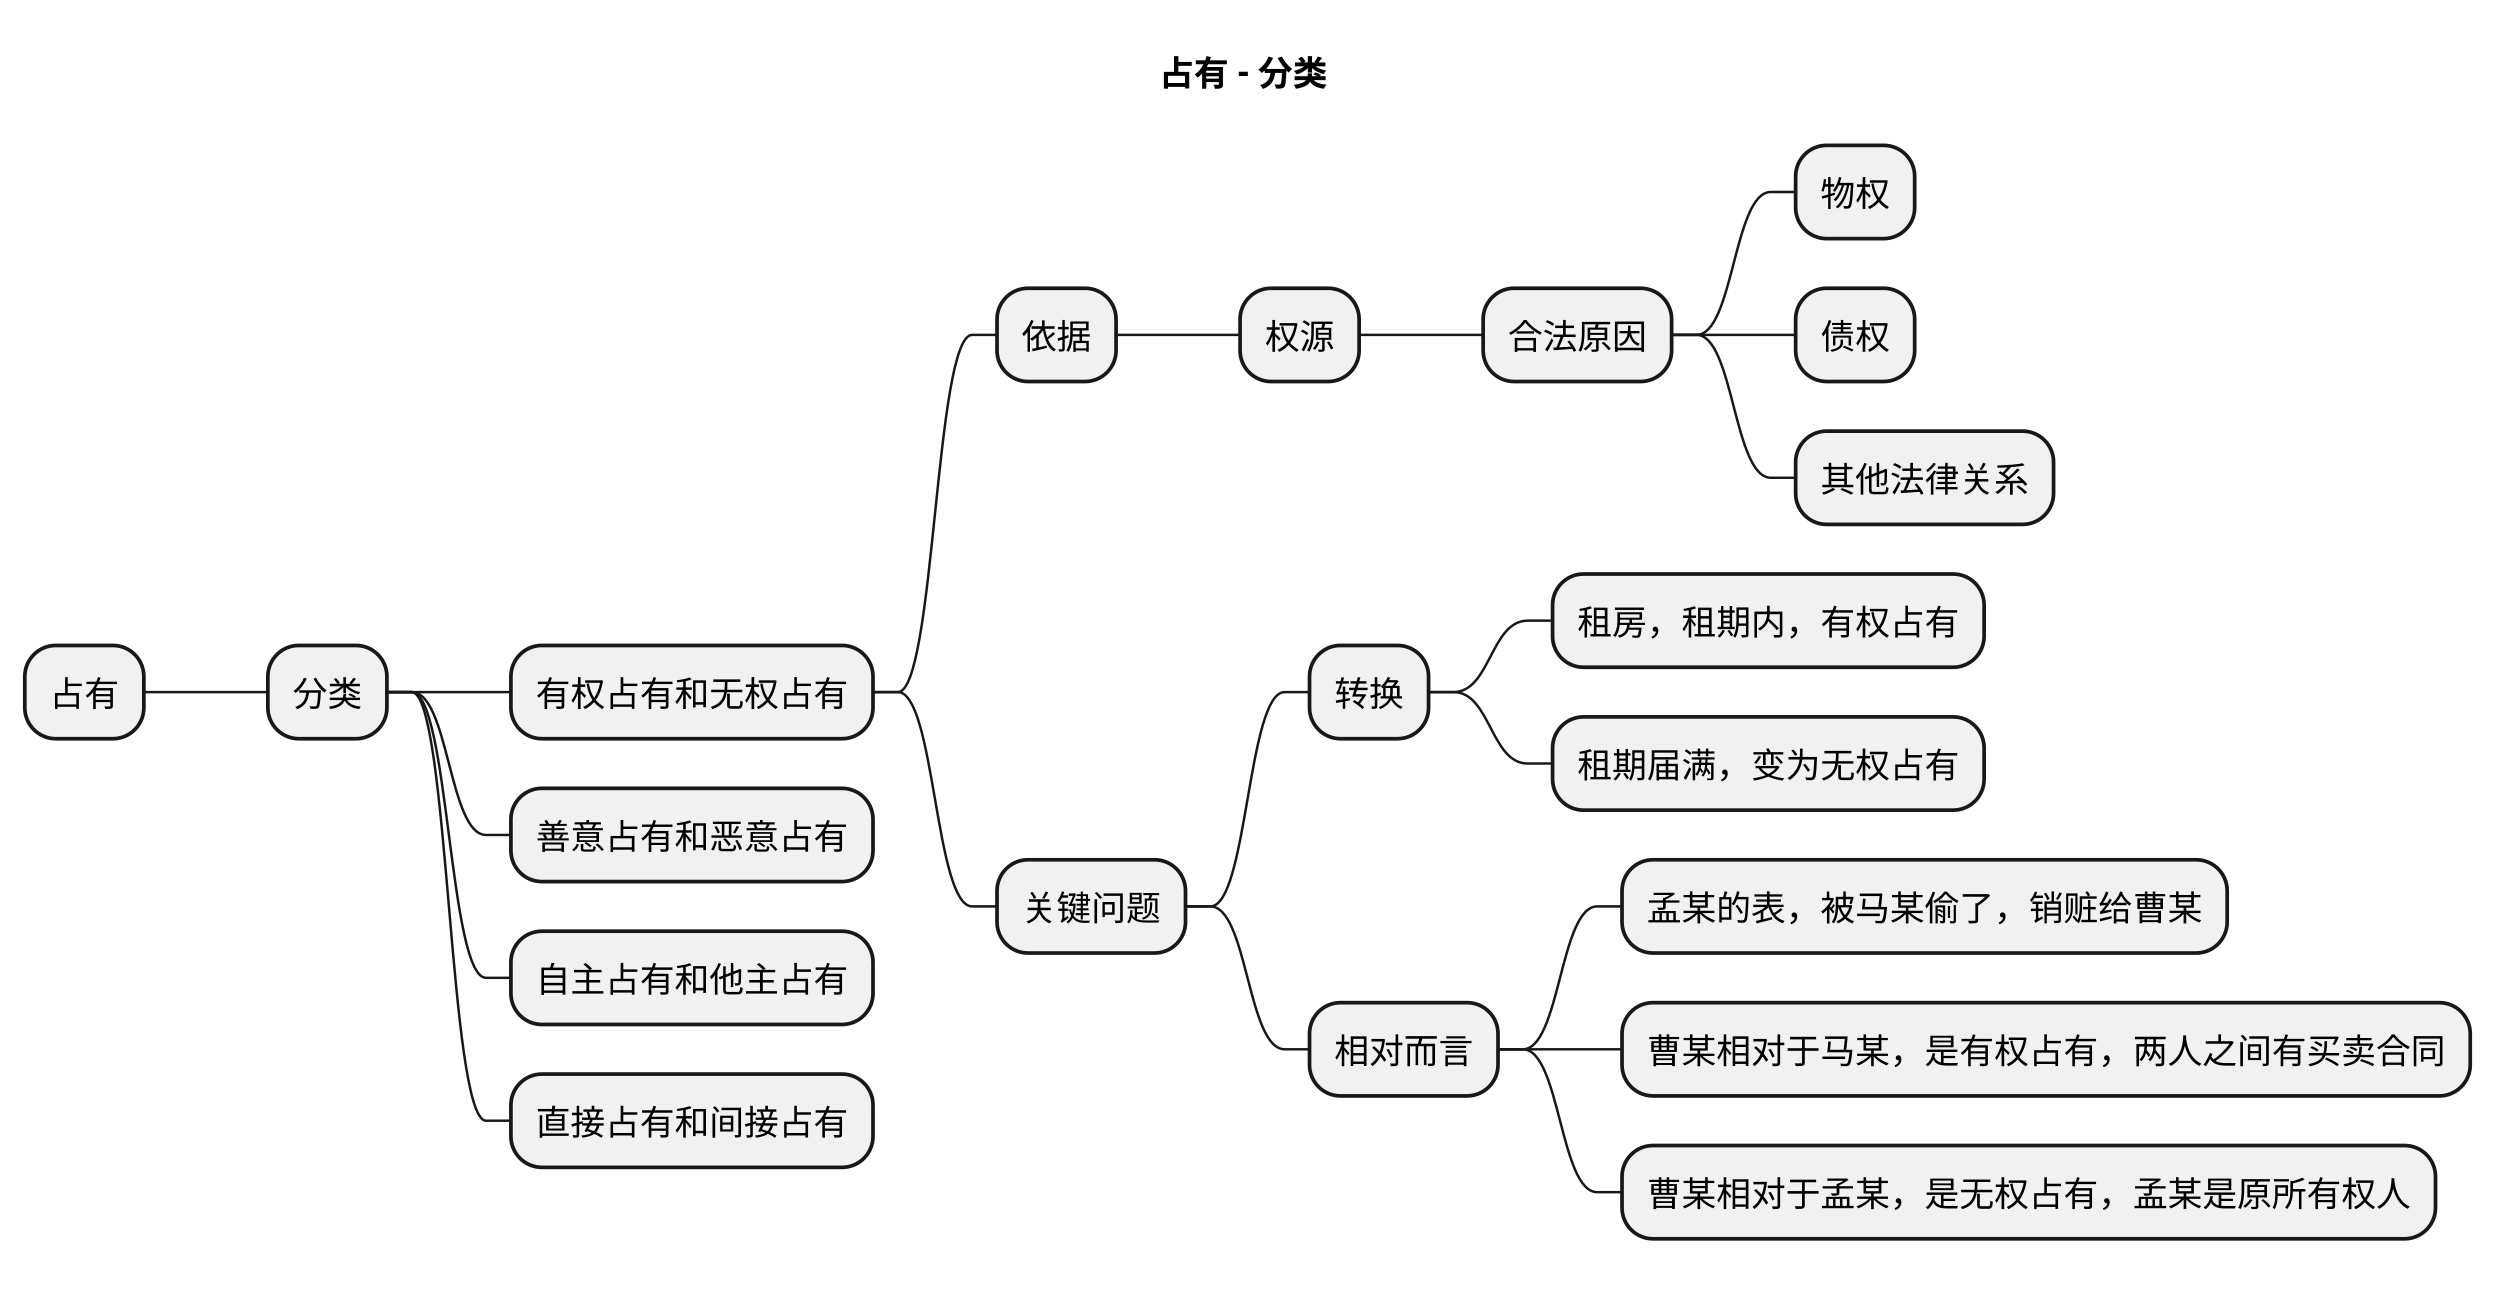
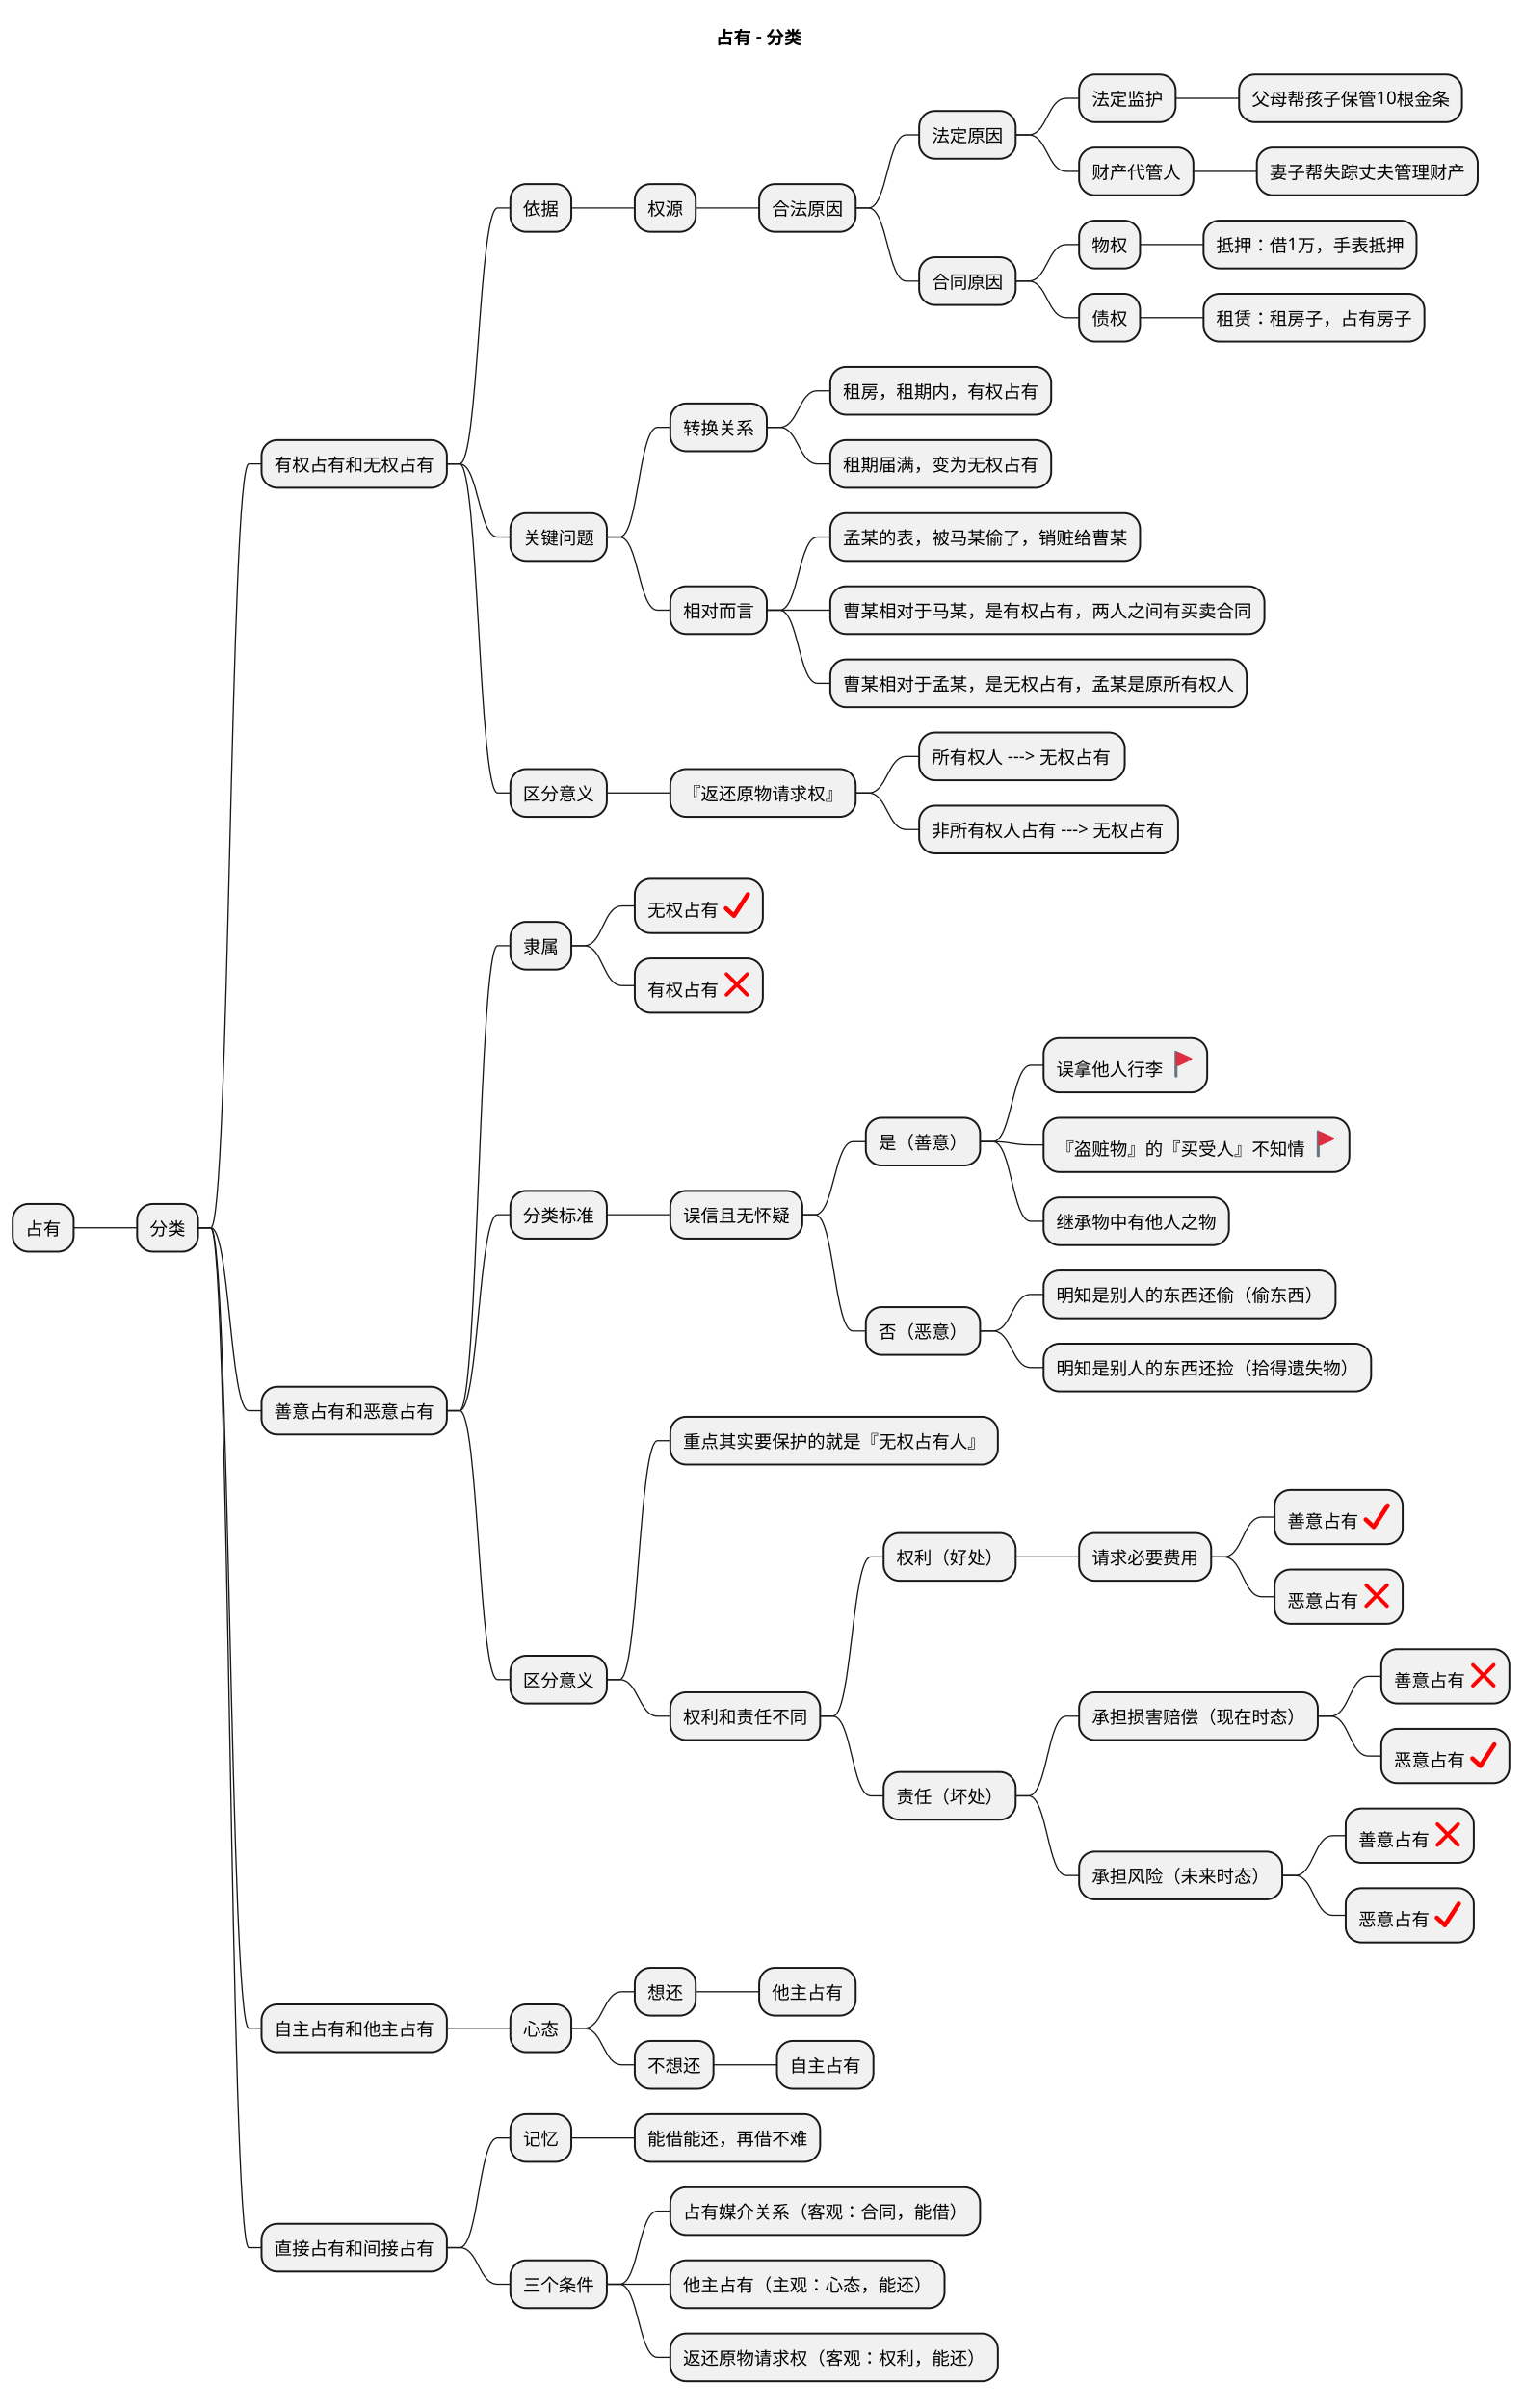
- <svg xmlns="http://www.w3.org/2000/svg" contentStyleType="text/css" height="521px" preserveAspectRatio="none" style="width:1008px;height:521px;background:#FFFFFF;" version="1.1" viewBox="0 0 1008 521" width="1008px" zoomAndPan="magnify">
+ <svg xmlns="http://www.w3.org/2000/svg" contentStyleType="text/css" height="1897px" preserveAspectRatio="none" style="width:1200px;height:1897px;background:#FFFFFF;" version="1.1" viewBox="0 0 1200 1897" width="1200px" zoomAndPan="magnify">
  <defs />
  <g>
-     <text fill="#000000" font-family="sans-serif" font-size="14" font-weight="bold" lengthAdjust="spacing" textLength="70.191" x="467.404" y="34.533">占有 - 分类</text>
-     <rect fill="#F1F1F1" height="37.609" rx="12.5" ry="12.5" style="stroke:#181818;stroke-width:1.5;" width="48" x="10" y="260.242" />
-     <text fill="#000000" font-family="sans-serif" font-size="14" lengthAdjust="spacing" textLength="28" x="20" y="284.775">占有</text>
-     <rect fill="#F1F1F1" height="37.609" rx="12.5" ry="12.5" style="stroke:#181818;stroke-width:1.5;" width="48" x="108" y="260.242" />
-     <text fill="#000000" font-family="sans-serif" font-size="14" lengthAdjust="spacing" textLength="28" x="118" y="284.775">分类</text>
-     <rect fill="#F1F1F1" height="37.609" rx="12.5" ry="12.5" style="stroke:#181818;stroke-width:1.5;" width="146" x="206" y="260.242" />
-     <text fill="#000000" font-family="sans-serif" font-size="14" lengthAdjust="spacing" textLength="126" x="216" y="284.775">有权占有和无权占有</text>
-     <rect fill="#F1F1F1" height="37.609" rx="12.5" ry="12.5" style="stroke:#181818;stroke-width:1.5;" width="48" x="402" y="116.219" />
-     <text fill="#000000" font-family="sans-serif" font-size="14" lengthAdjust="spacing" textLength="28" x="412" y="140.752">依据</text>
-     <rect fill="#F1F1F1" height="37.609" rx="12.5" ry="12.5" style="stroke:#181818;stroke-width:1.5;" width="48" x="500" y="116.219" />
-     <text fill="#000000" font-family="sans-serif" font-size="14" lengthAdjust="spacing" textLength="28" x="510" y="140.752">权源</text>
-     <rect fill="#F1F1F1" height="37.609" rx="12.5" ry="12.5" style="stroke:#181818;stroke-width:1.5;" width="76" x="598" y="116.219" />
-     <text fill="#000000" font-family="sans-serif" font-size="14" lengthAdjust="spacing" textLength="56" x="608" y="140.752">合法原因</text>
-     <rect fill="#F1F1F1" height="37.609" rx="12.5" ry="12.5" style="stroke:#181818;stroke-width:1.5;" width="48" x="724" y="58.609" />
-     <text fill="#000000" font-family="sans-serif" font-size="14" lengthAdjust="spacing" textLength="28" x="734" y="83.143">物权</text>
-     <path d="M674,135.023 L684,135.023 C699,135.023 699,77.414 714,77.414 L724,77.414 " fill="none" style="stroke:#181818;stroke-width:1;" />
-     <rect fill="#F1F1F1" height="37.609" rx="12.5" ry="12.5" style="stroke:#181818;stroke-width:1.5;" width="48" x="724" y="116.219" />
-     <text fill="#000000" font-family="sans-serif" font-size="14" lengthAdjust="spacing" textLength="28" x="734" y="140.752">债权</text>
-     <path d="M674,135.023 L684,135.023 C699,135.023 699,135.023 714,135.023 L724,135.023 " fill="none" style="stroke:#181818;stroke-width:1;" />
-     <rect fill="#F1F1F1" height="37.609" rx="12.5" ry="12.5" style="stroke:#181818;stroke-width:1.5;" width="104" x="724" y="173.828" />
-     <text fill="#000000" font-family="sans-serif" font-size="14" lengthAdjust="spacing" textLength="84" x="734" y="198.361">其他法律关系</text>
-     <path d="M674,135.023 L684,135.023 C699,135.023 699,192.633 714,192.633 L724,192.633 " fill="none" style="stroke:#181818;stroke-width:1;" />
-     <path d="M548,135.023 L558,135.023 C573,135.023 573,135.023 588,135.023 L598,135.023 " fill="none" style="stroke:#181818;stroke-width:1;" />
-     <path d="M450,135.023 L460,135.023 C475,135.023 475,135.023 490,135.023 L500,135.023 " fill="none" style="stroke:#181818;stroke-width:1;" />
-     <path d="M352,279.047 L362,279.047 C377,279.047 377,135.023 392,135.023 L402,135.023 " fill="none" style="stroke:#181818;stroke-width:1;" />
-     <rect fill="#F1F1F1" height="37.609" rx="12.5" ry="12.5" style="stroke:#181818;stroke-width:1.5;" width="76" x="402" y="346.656" />
-     <text fill="#000000" font-family="sans-serif" font-size="14" lengthAdjust="spacing" textLength="56" x="412" y="371.19">关键问题</text>
-     <rect fill="#F1F1F1" height="37.609" rx="12.5" ry="12.5" style="stroke:#181818;stroke-width:1.5;" width="48" x="528" y="260.242" />
-     <text fill="#000000" font-family="sans-serif" font-size="14" lengthAdjust="spacing" textLength="28" x="538" y="284.775">转换</text>
-     <rect fill="#F1F1F1" height="37.609" rx="12.5" ry="12.5" style="stroke:#181818;stroke-width:1.5;" width="174" x="626" y="231.438" />
-     <text fill="#000000" font-family="sans-serif" font-size="14" lengthAdjust="spacing" textLength="154" x="636" y="255.971">租房，租期内，有权占有</text>
-     <path d="M576,279.047 L586,279.047 C601,279.047 601,250.242 616,250.242 L626,250.242 " fill="none" style="stroke:#181818;stroke-width:1;" />
-     <rect fill="#F1F1F1" height="37.609" rx="12.5" ry="12.5" style="stroke:#181818;stroke-width:1.5;" width="174" x="626" y="289.047" />
-     <text fill="#000000" font-family="sans-serif" font-size="14" lengthAdjust="spacing" textLength="154" x="636" y="313.58">租期届满，变为无权占有</text>
-     <path d="M576,279.047 L586,279.047 C601,279.047 601,307.852 616,307.852 L626,307.852 " fill="none" style="stroke:#181818;stroke-width:1;" />
-     <path d="M478,365.461 L488,365.461 C503,365.461 503,279.047 518,279.047 L528,279.047 " fill="none" style="stroke:#181818;stroke-width:1;" />
-     <rect fill="#F1F1F1" height="37.609" rx="12.5" ry="12.5" style="stroke:#181818;stroke-width:1.5;" width="76" x="528" y="404.266" />
-     <text fill="#000000" font-family="sans-serif" font-size="14" lengthAdjust="spacing" textLength="56" x="538" y="428.799">相对而言</text>
-     <rect fill="#F1F1F1" height="37.609" rx="12.5" ry="12.5" style="stroke:#181818;stroke-width:1.5;" width="244" x="654" y="346.656" />
-     <text fill="#000000" font-family="sans-serif" font-size="14" lengthAdjust="spacing" textLength="224" x="664" y="371.19">孟某的表，被马某偷了，销赃给曹某</text>
-     <path d="M604,423.07 L614,423.07 C629,423.07 629,365.461 644,365.461 L654,365.461 " fill="none" style="stroke:#181818;stroke-width:1;" />
-     <rect fill="#F1F1F1" height="37.609" rx="12.5" ry="12.5" style="stroke:#181818;stroke-width:1.5;" width="342" x="654" y="404.266" />
-     <text fill="#000000" font-family="sans-serif" font-size="14" lengthAdjust="spacing" textLength="322" x="664" y="428.799">曹某相对于马某，是有权占有，两人之间有买卖合同</text>
-     <path d="M604,423.07 L614,423.07 C629,423.07 629,423.07 644,423.07 L654,423.07 " fill="none" style="stroke:#181818;stroke-width:1;" />
-     <rect fill="#F1F1F1" height="37.609" rx="12.5" ry="12.5" style="stroke:#181818;stroke-width:1.5;" width="328" x="654" y="461.875" />
-     <text fill="#000000" font-family="sans-serif" font-size="14" lengthAdjust="spacing" textLength="308" x="664" y="486.408">曹某相对于孟某，是无权占有，孟某是原所有权人</text>
-     <path d="M604,423.07 L614,423.07 C629,423.07 629,480.68 644,480.68 L654,480.68 " fill="none" style="stroke:#181818;stroke-width:1;" />
-     <path d="M478,365.461 L488,365.461 C503,365.461 503,423.07 518,423.07 L528,423.07 " fill="none" style="stroke:#181818;stroke-width:1;" />
-     <path d="M352,279.047 L362,279.047 C377,279.047 377,365.461 392,365.461 L402,365.461 " fill="none" style="stroke:#181818;stroke-width:1;" />
-     <path d="M156,279.047 L166,279.047 C181,279.047 181,279.047 196,279.047 L206,279.047 " fill="none" style="stroke:#181818;stroke-width:1;" />
-     <rect fill="#F1F1F1" height="37.609" rx="12.5" ry="12.5" style="stroke:#181818;stroke-width:1.5;" width="146" x="206" y="317.852" />
-     <text fill="#000000" font-family="sans-serif" font-size="14" lengthAdjust="spacing" textLength="126" x="216" y="342.385">善意占有和恶意占有</text>
-     <path d="M156,279.047 L166,279.047 C181,279.047 181,336.656 196,336.656 L206,336.656 " fill="none" style="stroke:#181818;stroke-width:1;" />
-     <rect fill="#F1F1F1" height="37.609" rx="12.5" ry="12.5" style="stroke:#181818;stroke-width:1.5;" width="146" x="206" y="375.461" />
-     <text fill="#000000" font-family="sans-serif" font-size="14" lengthAdjust="spacing" textLength="126" x="216" y="399.994">自主占有和他主占有</text>
-     <path d="M156,279.047 L166,279.047 C181,279.047 181,394.266 196,394.266 L206,394.266 " fill="none" style="stroke:#181818;stroke-width:1;" />
-     <rect fill="#F1F1F1" height="37.609" rx="12.5" ry="12.5" style="stroke:#181818;stroke-width:1.5;" width="146" x="206" y="433.07" />
-     <text fill="#000000" font-family="sans-serif" font-size="14" lengthAdjust="spacing" textLength="126" x="216" y="457.603">直接占有和间接占有</text>
-     <path d="M156,279.047 L166,279.047 C181,279.047 181,451.875 196,451.875 L206,451.875 " fill="none" style="stroke:#181818;stroke-width:1;" />
-     <path d="M58,279.047 L68,279.047 C83,279.047 83,279.047 98,279.047 L108,279.047 " fill="none" style="stroke:#181818;stroke-width:1;" />
+     <text fill="#000000" font-family="sans-serif" font-size="14" font-weight="bold" lengthAdjust="spacing" textLength="70.191" x="563.849" y="34.533">占有 - 分类</text>
+     <rect fill="#F1F1F1" height="37.609" rx="12.5" ry="12.5" style="stroke:#181818;stroke-width:1.5;" width="48" x="10" y="948.453" />
+     <text fill="#000000" font-family="sans-serif" font-size="14" lengthAdjust="spacing" textLength="28" x="20" y="972.986">占有</text>
+     <rect fill="#F1F1F1" height="37.609" rx="12.5" ry="12.5" style="stroke:#181818;stroke-width:1.5;" width="48" x="108" y="948.453" />
+     <text fill="#000000" font-family="sans-serif" font-size="14" lengthAdjust="spacing" textLength="28" x="118" y="972.986">分类</text>
+     <rect fill="#F1F1F1" height="37.609" rx="12.5" ry="12.5" style="stroke:#181818;stroke-width:1.5;" width="146" x="206" y="346.656" />
+     <text fill="#000000" font-family="sans-serif" font-size="14" lengthAdjust="spacing" textLength="126" x="216" y="371.19">有权占有和无权占有</text>
+     <rect fill="#F1F1F1" height="37.609" rx="12.5" ry="12.5" style="stroke:#181818;stroke-width:1.5;" width="48" x="402" y="145.023" />
+     <text fill="#000000" font-family="sans-serif" font-size="14" lengthAdjust="spacing" textLength="28" x="412" y="169.557">依据</text>
+     <rect fill="#F1F1F1" height="37.609" rx="12.5" ry="12.5" style="stroke:#181818;stroke-width:1.5;" width="48" x="500" y="145.023" />
+     <text fill="#000000" font-family="sans-serif" font-size="14" lengthAdjust="spacing" textLength="28" x="510" y="169.557">权源</text>
+     <rect fill="#F1F1F1" height="37.609" rx="12.5" ry="12.5" style="stroke:#181818;stroke-width:1.5;" width="76" x="598" y="145.023" />
+     <text fill="#000000" font-family="sans-serif" font-size="14" lengthAdjust="spacing" textLength="56" x="608" y="169.557">合法原因</text>
+     <rect fill="#F1F1F1" height="37.609" rx="12.5" ry="12.5" style="stroke:#181818;stroke-width:1.5;" width="76" x="724" y="87.414" />
+     <text fill="#000000" font-family="sans-serif" font-size="14" lengthAdjust="spacing" textLength="56" x="734" y="111.947">法定原因</text>
+     <rect fill="#F1F1F1" height="37.609" rx="12.5" ry="12.5" style="stroke:#181818;stroke-width:1.5;" width="76" x="850" y="58.609" />
+     <text fill="#000000" font-family="sans-serif" font-size="14" lengthAdjust="spacing" textLength="56" x="860" y="83.143">法定监护</text>
+     <rect fill="#F1F1F1" height="37.609" rx="12.5" ry="12.5" style="stroke:#181818;stroke-width:1.5;" width="175.572" x="976" y="58.609" />
+     <text fill="#000000" font-family="sans-serif" font-size="14" lengthAdjust="spacing" textLength="155.572" x="986" y="83.143">父母帮孩子保管10根金条</text>
+     <path d="M926,77.414 L936,77.414 C951,77.414 951,77.414 966,77.414 L976,77.414 " fill="none" style="stroke:#181818;stroke-width:1;" />
+     <path d="M800,106.219 L810,106.219 C825,106.219 825,77.414 840,77.414 L850,77.414 " fill="none" style="stroke:#181818;stroke-width:1;" />
+     <rect fill="#F1F1F1" height="37.609" rx="12.5" ry="12.5" style="stroke:#181818;stroke-width:1.5;" width="90" x="850" y="116.219" />
+     <text fill="#000000" font-family="sans-serif" font-size="14" lengthAdjust="spacing" textLength="70" x="860" y="140.752">财产代管人</text>
+     <rect fill="#F1F1F1" height="37.609" rx="12.5" ry="12.5" style="stroke:#181818;stroke-width:1.5;" width="174" x="990" y="116.219" />
+     <text fill="#000000" font-family="sans-serif" font-size="14" lengthAdjust="spacing" textLength="154" x="1000" y="140.752">妻子帮失踪丈夫管理财产</text>
+     <path d="M940,135.023 L950,135.023 C965,135.023 965,135.023 980,135.023 L990,135.023 " fill="none" style="stroke:#181818;stroke-width:1;" />
+     <path d="M800,106.219 L810,106.219 C825,106.219 825,135.023 840,135.023 L850,135.023 " fill="none" style="stroke:#181818;stroke-width:1;" />
+     <path d="M674,163.828 L684,163.828 C699,163.828 699,106.219 714,106.219 L724,106.219 " fill="none" style="stroke:#181818;stroke-width:1;" />
+     <rect fill="#F1F1F1" height="37.609" rx="12.5" ry="12.5" style="stroke:#181818;stroke-width:1.5;" width="76" x="724" y="202.633" />
+     <text fill="#000000" font-family="sans-serif" font-size="14" lengthAdjust="spacing" textLength="56" x="734" y="227.166">合同原因</text>
+     <rect fill="#F1F1F1" height="37.609" rx="12.5" ry="12.5" style="stroke:#181818;stroke-width:1.5;" width="48" x="850" y="173.828" />
+     <text fill="#000000" font-family="sans-serif" font-size="14" lengthAdjust="spacing" textLength="28" x="860" y="198.361">物权</text>
+     <rect fill="#F1F1F1" height="37.609" rx="12.5" ry="12.5" style="stroke:#181818;stroke-width:1.5;" width="167.786" x="948" y="173.828" />
+     <text fill="#000000" font-family="sans-serif" font-size="14" lengthAdjust="spacing" textLength="147.786" x="958" y="198.361">抵押：借1万，手表抵押</text>
+     <path d="M898,192.633 L908,192.633 C923,192.633 923,192.633 938,192.633 L948,192.633 " fill="none" style="stroke:#181818;stroke-width:1;" />
+     <path d="M800,221.438 L810,221.438 C825,221.438 825,192.633 840,192.633 L850,192.633 " fill="none" style="stroke:#181818;stroke-width:1;" />
+     <rect fill="#F1F1F1" height="37.609" rx="12.5" ry="12.5" style="stroke:#181818;stroke-width:1.5;" width="48" x="850" y="231.438" />
+     <text fill="#000000" font-family="sans-serif" font-size="14" lengthAdjust="spacing" textLength="28" x="860" y="255.971">债权</text>
+     <rect fill="#F1F1F1" height="37.609" rx="12.5" ry="12.5" style="stroke:#181818;stroke-width:1.5;" width="174" x="948" y="231.438" />
+     <text fill="#000000" font-family="sans-serif" font-size="14" lengthAdjust="spacing" textLength="154" x="958" y="255.971">租赁：租房子，占有房子</text>
+     <path d="M898,250.242 L908,250.242 C923,250.242 923,250.242 938,250.242 L948,250.242 " fill="none" style="stroke:#181818;stroke-width:1;" />
+     <path d="M800,221.438 L810,221.438 C825,221.438 825,250.242 840,250.242 L850,250.242 " fill="none" style="stroke:#181818;stroke-width:1;" />
+     <path d="M674,163.828 L684,163.828 C699,163.828 699,221.438 714,221.438 L724,221.438 " fill="none" style="stroke:#181818;stroke-width:1;" />
+     <path d="M548,163.828 L558,163.828 C573,163.828 573,163.828 588,163.828 L598,163.828 " fill="none" style="stroke:#181818;stroke-width:1;" />
+     <path d="M450,163.828 L460,163.828 C475,163.828 475,163.828 490,163.828 L500,163.828 " fill="none" style="stroke:#181818;stroke-width:1;" />
+     <path d="M352,365.461 L362,365.461 C377,365.461 377,163.828 392,163.828 L402,163.828 " fill="none" style="stroke:#181818;stroke-width:1;" />
+     <rect fill="#F1F1F1" height="37.609" rx="12.5" ry="12.5" style="stroke:#181818;stroke-width:1.5;" width="76" x="402" y="404.266" />
+     <text fill="#000000" font-family="sans-serif" font-size="14" lengthAdjust="spacing" textLength="56" x="412" y="428.799">关键问题</text>
+     <rect fill="#F1F1F1" height="37.609" rx="12.5" ry="12.5" style="stroke:#181818;stroke-width:1.5;" width="76" x="528" y="317.852" />
+     <text fill="#000000" font-family="sans-serif" font-size="14" lengthAdjust="spacing" textLength="56" x="538" y="342.385">转换关系</text>
+     <rect fill="#F1F1F1" height="37.609" rx="12.5" ry="12.5" style="stroke:#181818;stroke-width:1.5;" width="174" x="654" y="289.047" />
+     <text fill="#000000" font-family="sans-serif" font-size="14" lengthAdjust="spacing" textLength="154" x="664" y="313.58">租房，租期内，有权占有</text>
+     <path d="M604,336.656 L614,336.656 C629,336.656 629,307.852 644,307.852 L654,307.852 " fill="none" style="stroke:#181818;stroke-width:1;" />
+     <rect fill="#F1F1F1" height="37.609" rx="12.5" ry="12.5" style="stroke:#181818;stroke-width:1.5;" width="174" x="654" y="346.656" />
+     <text fill="#000000" font-family="sans-serif" font-size="14" lengthAdjust="spacing" textLength="154" x="664" y="371.19">租期届满，变为无权占有</text>
+     <path d="M604,336.656 L614,336.656 C629,336.656 629,365.461 644,365.461 L654,365.461 " fill="none" style="stroke:#181818;stroke-width:1;" />
+     <path d="M478,423.07 L488,423.07 C503,423.07 503,336.656 518,336.656 L528,336.656 " fill="none" style="stroke:#181818;stroke-width:1;" />
+     <rect fill="#F1F1F1" height="37.609" rx="12.5" ry="12.5" style="stroke:#181818;stroke-width:1.5;" width="76" x="528" y="461.875" />
+     <text fill="#000000" font-family="sans-serif" font-size="14" lengthAdjust="spacing" textLength="56" x="538" y="486.408">相对而言</text>
+     <rect fill="#F1F1F1" height="37.609" rx="12.5" ry="12.5" style="stroke:#181818;stroke-width:1.5;" width="244" x="654" y="404.266" />
+     <text fill="#000000" font-family="sans-serif" font-size="14" lengthAdjust="spacing" textLength="224" x="664" y="428.799">孟某的表，被马某偷了，销赃给曹某</text>
+     <path d="M604,480.68 L614,480.68 C629,480.68 629,423.07 644,423.07 L654,423.07 " fill="none" style="stroke:#181818;stroke-width:1;" />
+     <rect fill="#F1F1F1" height="37.609" rx="12.5" ry="12.5" style="stroke:#181818;stroke-width:1.5;" width="342" x="654" y="461.875" />
+     <text fill="#000000" font-family="sans-serif" font-size="14" lengthAdjust="spacing" textLength="322" x="664" y="486.408">曹某相对于马某，是有权占有，两人之间有买卖合同</text>
+     <path d="M604,480.68 L614,480.68 C629,480.68 629,480.68 644,480.68 L654,480.68 " fill="none" style="stroke:#181818;stroke-width:1;" />
+     <rect fill="#F1F1F1" height="37.609" rx="12.5" ry="12.5" style="stroke:#181818;stroke-width:1.5;" width="328" x="654" y="519.484" />
+     <text fill="#000000" font-family="sans-serif" font-size="14" lengthAdjust="spacing" textLength="308" x="664" y="544.018">曹某相对于孟某，是无权占有，孟某是原所有权人</text>
+     <path d="M604,480.68 L614,480.68 C629,480.68 629,538.289 644,538.289 L654,538.289 " fill="none" style="stroke:#181818;stroke-width:1;" />
+     <path d="M478,423.07 L488,423.07 C503,423.07 503,480.68 518,480.68 L528,480.68 " fill="none" style="stroke:#181818;stroke-width:1;" />
+     <path d="M352,365.461 L362,365.461 C377,365.461 377,423.07 392,423.07 L402,423.07 " fill="none" style="stroke:#181818;stroke-width:1;" />
+     <rect fill="#F1F1F1" height="37.609" rx="12.5" ry="12.5" style="stroke:#181818;stroke-width:1.5;" width="76" x="402" y="605.898" />
+     <text fill="#000000" font-family="sans-serif" font-size="14" lengthAdjust="spacing" textLength="56" x="412" y="630.432">区分意义</text>
+     <rect fill="#F1F1F1" height="37.609" rx="12.5" ry="12.5" style="stroke:#181818;stroke-width:1.5;" width="146" x="528" y="605.898" />
+     <text fill="#000000" font-family="sans-serif" font-size="14" lengthAdjust="spacing" textLength="126" x="538" y="630.432">『返还原物请求权』</text>
+     <rect fill="#F1F1F1" height="37.609" rx="12.5" ry="12.5" style="stroke:#181818;stroke-width:1.5;" width="161.941" x="724" y="577.094" />
+     <text fill="#000000" font-family="sans-serif" font-size="14" lengthAdjust="spacing" textLength="141.941" x="734" y="601.627">所有权人 ---&gt; 无权占有</text>
+     <path d="M674,624.703 L684,624.703 C699,624.703 699,595.898 714,595.898 L724,595.898 " fill="none" style="stroke:#181818;stroke-width:1;" />
+     <rect fill="#F1F1F1" height="37.609" rx="12.5" ry="12.5" style="stroke:#181818;stroke-width:1.5;" width="203.941" x="724" y="634.703" />
+     <text fill="#000000" font-family="sans-serif" font-size="14" lengthAdjust="spacing" textLength="183.941" x="734" y="659.236">非所有权人占有 ---&gt; 无权占有</text>
+     <path d="M674,624.703 L684,624.703 C699,624.703 699,653.508 714,653.508 L724,653.508 " fill="none" style="stroke:#181818;stroke-width:1;" />
+     <path d="M478,624.703 L488,624.703 C503,624.703 503,624.703 518,624.703 L528,624.703 " fill="none" style="stroke:#181818;stroke-width:1;" />
+     <path d="M352,365.461 L362,365.461 C377,365.461 377,624.703 392,624.703 L402,624.703 " fill="none" style="stroke:#181818;stroke-width:1;" />
+     <path d="M156,967.258 L166,967.258 C181,967.258 181,365.461 196,365.461 L206,365.461 " fill="none" style="stroke:#181818;stroke-width:1;" />
+     <rect fill="#F1F1F1" height="37.609" rx="12.5" ry="12.5" style="stroke:#181818;stroke-width:1.5;" width="146" x="206" y="1092.477" />
+     <text fill="#000000" font-family="sans-serif" font-size="14" lengthAdjust="spacing" textLength="126" x="216" y="1117.01">善意占有和恶意占有</text>
+     <rect fill="#F1F1F1" height="37.609" rx="12.5" ry="12.5" style="stroke:#181818;stroke-width:1.5;" width="48" x="402" y="726.258" />
+     <text fill="#000000" font-family="sans-serif" font-size="14" lengthAdjust="spacing" textLength="28" x="412" y="750.791">隶属</text>
+     <rect fill="#F1F1F1" height="42.75" rx="12.5" ry="12.5" style="stroke:#181818;stroke-width:1.5;" width="100.89" x="500" y="692.312" />
+     <text fill="#000000" font-family="sans-serif" font-size="14" lengthAdjust="spacing" textLength="56" x="510" y="721.986">无权占有</text>
+     <path d="M589.991,703.115 C589.179,702.588 588.096,702.819 587.571,703.63 L577.765,718.745 L572.982,714.323 C572.273,713.667 571.166,713.71 570.51,714.42 C569.854,715.13 569.897,716.237 570.607,716.893 L576.886,722.698 C577.066,722.853 577.066,722.853 577.149,722.908 C577.443,723.099 577.773,723.19 578.1,723.19 C578.673,723.19 579.235,722.909 579.57,722.392 L590.506,705.535 C591.033,704.724 590.802,703.64 589.991,703.115 " fill="#FE0000" style="stroke:;stroke-width:0;stroke-dasharray:;" />
+     <path d="M450,745.062 L460,745.062 C475,745.062 475,713.688 490,713.688 L500,713.688 " fill="none" style="stroke:#181818;stroke-width:1;" />
+     <rect fill="#F1F1F1" height="42.75" rx="12.5" ry="12.5" style="stroke:#181818;stroke-width:1.5;" width="100.89" x="500" y="755.062" />
+     <text fill="#000000" font-family="sans-serif" font-size="14" lengthAdjust="spacing" textLength="56" x="510" y="784.736">有权占有</text>
+     <path d="M582.451,775.564 L589.588,768.427 C590.157,767.858 590.157,766.934 589.588,766.365 C589.018,765.795 588.095,765.795 587.526,766.365 L580.389,773.502 L573.252,766.365 C572.683,765.795 571.759,765.795 571.19,766.365 C570.62,766.934 570.62,767.858 571.19,768.427 L578.326,775.564 L571.174,782.717 C570.604,783.287 570.604,784.21 571.174,784.779 C571.458,785.064 571.832,785.206 572.205,785.206 C572.578,785.206 572.952,785.064 573.236,784.779 L580.389,777.626 L587.526,784.762 C587.81,785.047 588.184,785.189 588.557,785.189 C588.93,785.189 589.303,785.047 589.588,784.762 C590.158,784.192 590.158,783.269 589.588,782.7 L582.451,775.564 " fill="#FE0000" style="stroke:;stroke-width:0;stroke-dasharray:;" />
+     <path d="M450,745.062 L460,745.062 C475,745.062 475,776.438 490,776.438 L500,776.438 " fill="none" style="stroke:#181818;stroke-width:1;" />
+     <path d="M352,1111.281 L362,1111.281 C377,1111.281 377,745.062 392,745.062 L402,745.062 " fill="none" style="stroke:#181818;stroke-width:1;" />
+     <rect fill="#F1F1F1" height="37.609" rx="12.5" ry="12.5" style="stroke:#181818;stroke-width:1.5;" width="76" x="402" y="938.172" />
+     <text fill="#000000" font-family="sans-serif" font-size="14" lengthAdjust="spacing" textLength="56" x="412" y="962.705">分类标准</text>
+     <rect fill="#F1F1F1" height="37.609" rx="12.5" ry="12.5" style="stroke:#181818;stroke-width:1.5;" width="104" x="528" y="938.172" />
+     <text fill="#000000" font-family="sans-serif" font-size="14" lengthAdjust="spacing" textLength="84" x="538" y="962.705">误信且无怀疑</text>
+     <rect fill="#F1F1F1" height="37.609" rx="12.5" ry="12.5" style="stroke:#181818;stroke-width:1.5;" width="90" x="682" y="880.562" />
+     <text fill="#000000" font-family="sans-serif" font-size="14" lengthAdjust="spacing" textLength="70" x="692" y="905.096">是（善意）</text>
+     <rect fill="#F1F1F1" height="42.75" rx="12.5" ry="12.5" style="stroke:#181818;stroke-width:1.5;" width="128.89" x="822" y="817.812" />
+     <text fill="#000000" font-family="sans-serif" font-size="14" lengthAdjust="spacing" textLength="84" x="832" y="847.486">误拿他人行李</text>
+     <path d="M927.473,847.646 C927.473,848.812 927.473,848.812 926.306,848.812 C925.14,848.812 925.14,847.646 925.14,847.646 L925.14,828.979 C925.14,827.812 925.14,827.812 926.306,827.812 C927.473,827.812 927.473,828.979 927.473,828.979 L927.473,847.646 " fill="#66757F" style="stroke:;stroke-width:0;stroke-dasharray:;" />
+     <path d="M926.306,830.146 C926.306,828.862 927.261,828.25 928.427,828.785 L938.185,833.257 C939.351,833.792 939.351,834.667 938.185,835.202 L928.427,839.674 C927.261,840.208 926.306,839.596 926.306,838.312 L926.306,830.146 " fill="#DD2E44" style="stroke:;stroke-width:0;stroke-dasharray:;" />
+     <path d="M772,899.367 L782,899.367 C797,899.367 797,839.188 812,839.188 L822,839.188 " fill="none" style="stroke:#181818;stroke-width:1;" />
+     <rect fill="#F1F1F1" height="42.75" rx="12.5" ry="12.5" style="stroke:#181818;stroke-width:1.5;" width="240.89" x="822" y="880.562" />
+     <text fill="#000000" font-family="sans-serif" font-size="14" lengthAdjust="spacing" textLength="196" x="832" y="910.236">『盗赃物』的『买受人』不知情</text>
+     <path d="M1039.473,910.396 C1039.473,911.562 1039.473,911.562 1038.306,911.562 C1037.14,911.562 1037.14,910.396 1037.14,910.396 L1037.14,891.729 C1037.14,890.562 1037.14,890.562 1038.306,890.562 C1039.473,890.562 1039.473,891.729 1039.473,891.729 L1039.473,910.396 " fill="#66757F" style="stroke:;stroke-width:0;stroke-dasharray:;" />
+     <path d="M1038.306,892.896 C1038.306,891.612 1039.261,891 1040.427,891.535 L1050.185,896.007 C1051.351,896.542 1051.351,897.417 1050.185,897.952 L1040.427,902.424 C1039.261,902.958 1038.306,902.346 1038.306,901.062 L1038.306,892.896 " fill="#DD2E44" style="stroke:;stroke-width:0;stroke-dasharray:;" />
+     <path d="M772,899.367 L782,899.367 C797,899.367 797,901.938 812,901.938 L822,901.938 " fill="none" style="stroke:#181818;stroke-width:1;" />
+     <rect fill="#F1F1F1" height="37.609" rx="12.5" ry="12.5" style="stroke:#181818;stroke-width:1.5;" width="146" x="822" y="943.312" />
+     <text fill="#000000" font-family="sans-serif" font-size="14" lengthAdjust="spacing" textLength="126" x="832" y="967.846">继承物中有他人之物</text>
+     <path d="M772,899.367 L782,899.367 C797,899.367 797,962.117 812,962.117 L822,962.117 " fill="none" style="stroke:#181818;stroke-width:1;" />
+     <path d="M632,956.977 L642,956.977 C657,956.977 657,899.367 672,899.367 L682,899.367 " fill="none" style="stroke:#181818;stroke-width:1;" />
+     <rect fill="#F1F1F1" height="37.609" rx="12.5" ry="12.5" style="stroke:#181818;stroke-width:1.5;" width="90" x="682" y="1029.727" />
+     <text fill="#000000" font-family="sans-serif" font-size="14" lengthAdjust="spacing" textLength="70" x="692" y="1054.26">否（恶意）</text>
+     <rect fill="#F1F1F1" height="37.609" rx="12.5" ry="12.5" style="stroke:#181818;stroke-width:1.5;" width="230" x="822" y="1000.922" />
+     <text fill="#000000" font-family="sans-serif" font-size="14" lengthAdjust="spacing" textLength="210" x="832" y="1025.455">明知是别人的东西还偷（偷东西）</text>
+     <path d="M772,1048.531 L782,1048.531 C797,1048.531 797,1019.727 812,1019.727 L822,1019.727 " fill="none" style="stroke:#181818;stroke-width:1;" />
+     <rect fill="#F1F1F1" height="37.609" rx="12.5" ry="12.5" style="stroke:#181818;stroke-width:1.5;" width="258" x="822" y="1058.531" />
+     <text fill="#000000" font-family="sans-serif" font-size="14" lengthAdjust="spacing" textLength="238" x="832" y="1083.064">明知是别人的东西还捡（拾得遗失物）</text>
+     <path d="M772,1048.531 L782,1048.531 C797,1048.531 797,1077.336 812,1077.336 L822,1077.336 " fill="none" style="stroke:#181818;stroke-width:1;" />
+     <path d="M632,956.977 L642,956.977 C657,956.977 657,1048.531 672,1048.531 L682,1048.531 " fill="none" style="stroke:#181818;stroke-width:1;" />
+     <path d="M478,956.977 L488,956.977 C503,956.977 503,956.977 518,956.977 L528,956.977 " fill="none" style="stroke:#181818;stroke-width:1;" />
+     <path d="M352,1111.281 L362,1111.281 C377,1111.281 377,956.977 392,956.977 L402,956.977 " fill="none" style="stroke:#181818;stroke-width:1;" />
+     <rect fill="#F1F1F1" height="37.609" rx="12.5" ry="12.5" style="stroke:#181818;stroke-width:1.5;" width="76" x="402" y="1304.391" />
+     <text fill="#000000" font-family="sans-serif" font-size="14" lengthAdjust="spacing" textLength="56" x="412" y="1328.924">区分意义</text>
+     <rect fill="#F1F1F1" height="37.609" rx="12.5" ry="12.5" style="stroke:#181818;stroke-width:1.5;" width="258" x="528" y="1116.141" />
+     <text fill="#000000" font-family="sans-serif" font-size="14" lengthAdjust="spacing" textLength="238" x="538" y="1140.674">重点其实要保护的就是『无权占有人』</text>
+     <path d="M478,1323.195 L488,1323.195 C503,1323.195 503,1134.945 518,1134.945 L528,1134.945 " fill="none" style="stroke:#181818;stroke-width:1;" />
+     <rect fill="#F1F1F1" height="37.609" rx="12.5" ry="12.5" style="stroke:#181818;stroke-width:1.5;" width="118" x="528" y="1333.195" />
+     <text fill="#000000" font-family="sans-serif" font-size="14" lengthAdjust="spacing" textLength="98" x="538" y="1357.728">权利和责任不同</text>
+     <rect fill="#F1F1F1" height="37.609" rx="12.5" ry="12.5" style="stroke:#181818;stroke-width:1.5;" width="104" x="696" y="1207.695" />
+     <text fill="#000000" font-family="sans-serif" font-size="14" lengthAdjust="spacing" textLength="84" x="706" y="1232.228">权利（好处）</text>
+     <rect fill="#F1F1F1" height="37.609" rx="12.5" ry="12.5" style="stroke:#181818;stroke-width:1.5;" width="104" x="850" y="1207.695" />
+     <text fill="#000000" font-family="sans-serif" font-size="14" lengthAdjust="spacing" textLength="84" x="860" y="1232.228">请求必要费用</text>
+     <rect fill="#F1F1F1" height="42.75" rx="12.5" ry="12.5" style="stroke:#181818;stroke-width:1.5;" width="100.89" x="1004" y="1173.75" />
+     <text fill="#000000" font-family="sans-serif" font-size="14" lengthAdjust="spacing" textLength="56" x="1014" y="1203.424">善意占有</text>
+     <path d="M1093.991,1184.552 C1093.179,1184.026 1092.096,1184.257 1091.571,1185.068 L1081.765,1200.182 L1076.983,1195.761 C1076.273,1195.105 1075.166,1195.148 1074.51,1195.858 C1073.853,1196.567 1073.897,1197.675 1074.607,1198.33 L1080.886,1204.136 C1081.066,1204.291 1081.066,1204.291 1081.149,1204.345 C1081.443,1204.536 1081.773,1204.628 1082.1,1204.628 C1082.673,1204.628 1083.235,1204.346 1083.57,1203.83 L1094.506,1186.972 C1095.033,1186.161 1094.802,1185.078 1093.991,1184.552 " fill="#FE0000" style="stroke:;stroke-width:0;stroke-dasharray:;" />
+     <path d="M954,1226.5 L964,1226.5 C979,1226.5 979,1195.125 994,1195.125 L1004,1195.125 " fill="none" style="stroke:#181818;stroke-width:1;" />
+     <rect fill="#F1F1F1" height="42.75" rx="12.5" ry="12.5" style="stroke:#181818;stroke-width:1.5;" width="100.89" x="1004" y="1236.5" />
+     <text fill="#000000" font-family="sans-serif" font-size="14" lengthAdjust="spacing" textLength="56" x="1014" y="1266.174">恶意占有</text>
+     <path d="M1086.451,1257.001 L1093.588,1249.865 C1094.157,1249.295 1094.157,1248.372 1093.588,1247.803 C1093.018,1247.233 1092.095,1247.233 1091.526,1247.803 L1084.389,1254.939 L1077.252,1247.803 C1076.683,1247.233 1075.759,1247.233 1075.19,1247.803 C1074.62,1248.372 1074.62,1249.295 1075.19,1249.865 L1082.326,1257.001 L1075.174,1264.155 C1074.604,1264.725 1074.604,1265.647 1075.174,1266.217 C1075.458,1266.501 1075.832,1266.644 1076.205,1266.644 C1076.578,1266.644 1076.952,1266.501 1077.236,1266.217 L1084.389,1259.063 L1091.526,1266.2 C1091.81,1266.484 1092.184,1266.627 1092.557,1266.627 C1092.93,1266.627 1093.303,1266.484 1093.588,1266.2 C1094.158,1265.63 1094.158,1264.707 1093.588,1264.138 L1086.451,1257.001 " fill="#FE0000" style="stroke:;stroke-width:0;stroke-dasharray:;" />
+     <path d="M954,1226.5 L964,1226.5 C979,1226.5 979,1257.875 994,1257.875 L1004,1257.875 " fill="none" style="stroke:#181818;stroke-width:1;" />
+     <path d="M800,1226.5 L810,1226.5 C825,1226.5 825,1226.5 840,1226.5 L850,1226.5 " fill="none" style="stroke:#181818;stroke-width:1;" />
+     <path d="M646,1352 L656,1352 C671,1352 671,1226.5 686,1226.5 L696,1226.5 " fill="none" style="stroke:#181818;stroke-width:1;" />
+     <rect fill="#F1F1F1" height="37.609" rx="12.5" ry="12.5" style="stroke:#181818;stroke-width:1.5;" width="104" x="696" y="1395.945" />
+     <text fill="#000000" font-family="sans-serif" font-size="14" lengthAdjust="spacing" textLength="84" x="706" y="1420.478">责任（坏处）</text>
+     <rect fill="#F1F1F1" height="37.609" rx="12.5" ry="12.5" style="stroke:#181818;stroke-width:1.5;" width="188" x="850" y="1333.195" />
+     <text fill="#000000" font-family="sans-serif" font-size="14" lengthAdjust="spacing" textLength="168" x="860" y="1357.728">承担损害赔偿（现在时态）</text>
+     <rect fill="#F1F1F1" height="42.75" rx="12.5" ry="12.5" style="stroke:#181818;stroke-width:1.5;" width="100.89" x="1088" y="1299.25" />
+     <text fill="#000000" font-family="sans-serif" font-size="14" lengthAdjust="spacing" textLength="56" x="1098" y="1328.924">善意占有</text>
+     <path d="M1170.451,1319.751 L1177.588,1312.615 C1178.157,1312.045 1178.157,1311.122 1177.588,1310.553 C1177.018,1309.983 1176.095,1309.983 1175.526,1310.553 L1168.389,1317.689 L1161.252,1310.553 C1160.683,1309.983 1159.759,1309.983 1159.19,1310.553 C1158.62,1311.122 1158.62,1312.045 1159.19,1312.615 L1166.326,1319.751 L1159.174,1326.905 C1158.604,1327.475 1158.604,1328.397 1159.174,1328.967 C1159.458,1329.251 1159.832,1329.394 1160.205,1329.394 C1160.578,1329.394 1160.952,1329.251 1161.236,1328.967 L1168.389,1321.813 L1175.526,1328.95 C1175.81,1329.234 1176.184,1329.377 1176.557,1329.377 C1176.93,1329.377 1177.303,1329.234 1177.588,1328.95 C1178.158,1328.38 1178.158,1327.457 1177.588,1326.888 L1170.451,1319.751 " fill="#FE0000" style="stroke:;stroke-width:0;stroke-dasharray:;" />
+     <path d="M1038,1352 L1048,1352 C1063,1352 1063,1320.625 1078,1320.625 L1088,1320.625 " fill="none" style="stroke:#181818;stroke-width:1;" />
+     <rect fill="#F1F1F1" height="42.75" rx="12.5" ry="12.5" style="stroke:#181818;stroke-width:1.5;" width="100.89" x="1088" y="1362" />
+     <text fill="#000000" font-family="sans-serif" font-size="14" lengthAdjust="spacing" textLength="56" x="1098" y="1391.674">恶意占有</text>
+     <path d="M1177.991,1372.802 C1177.179,1372.276 1176.096,1372.507 1175.571,1373.318 L1165.765,1388.432 L1160.983,1384.011 C1160.273,1383.355 1159.166,1383.398 1158.51,1384.108 C1157.853,1384.817 1157.897,1385.925 1158.607,1386.58 L1164.886,1392.386 C1165.066,1392.541 1165.066,1392.541 1165.149,1392.595 C1165.443,1392.786 1165.773,1392.878 1166.1,1392.878 C1166.673,1392.878 1167.235,1392.596 1167.57,1392.08 L1178.506,1375.222 C1179.033,1374.411 1178.802,1373.328 1177.991,1372.802 " fill="#FE0000" style="stroke:;stroke-width:0;stroke-dasharray:;" />
+     <path d="M1038,1352 L1048,1352 C1063,1352 1063,1383.375 1078,1383.375 L1088,1383.375 " fill="none" style="stroke:#181818;stroke-width:1;" />
+     <path d="M800,1414.75 L810,1414.75 C825,1414.75 825,1352 840,1352 L850,1352 " fill="none" style="stroke:#181818;stroke-width:1;" />
+     <rect fill="#F1F1F1" height="37.609" rx="12.5" ry="12.5" style="stroke:#181818;stroke-width:1.5;" width="160" x="850" y="1458.695" />
+     <text fill="#000000" font-family="sans-serif" font-size="14" lengthAdjust="spacing" textLength="140" x="860" y="1483.228">承担风险（未来时态）</text>
+     <rect fill="#F1F1F1" height="42.75" rx="12.5" ry="12.5" style="stroke:#181818;stroke-width:1.5;" width="100.89" x="1060" y="1424.75" />
+     <text fill="#000000" font-family="sans-serif" font-size="14" lengthAdjust="spacing" textLength="56" x="1070" y="1454.424">善意占有</text>
+     <path d="M1142.451,1445.251 L1149.588,1438.115 C1150.157,1437.545 1150.157,1436.622 1149.588,1436.053 C1149.018,1435.483 1148.095,1435.483 1147.526,1436.053 L1140.389,1443.189 L1133.252,1436.053 C1132.683,1435.483 1131.759,1435.483 1131.19,1436.053 C1130.62,1436.622 1130.62,1437.545 1131.19,1438.115 L1138.326,1445.251 L1131.174,1452.405 C1130.604,1452.975 1130.604,1453.897 1131.174,1454.467 C1131.458,1454.751 1131.832,1454.894 1132.205,1454.894 C1132.578,1454.894 1132.952,1454.751 1133.236,1454.467 L1140.389,1447.313 L1147.526,1454.45 C1147.81,1454.734 1148.184,1454.877 1148.557,1454.877 C1148.93,1454.877 1149.303,1454.734 1149.588,1454.45 C1150.158,1453.88 1150.158,1452.957 1149.588,1452.388 L1142.451,1445.251 " fill="#FE0000" style="stroke:;stroke-width:0;stroke-dasharray:;" />
+     <path d="M1010,1477.5 L1020,1477.5 C1035,1477.5 1035,1446.125 1050,1446.125 L1060,1446.125 " fill="none" style="stroke:#181818;stroke-width:1;" />
+     <rect fill="#F1F1F1" height="42.75" rx="12.5" ry="12.5" style="stroke:#181818;stroke-width:1.5;" width="100.89" x="1060" y="1487.5" />
+     <text fill="#000000" font-family="sans-serif" font-size="14" lengthAdjust="spacing" textLength="56" x="1070" y="1517.174">恶意占有</text>
+     <path d="M1149.991,1498.302 C1149.179,1497.776 1148.096,1498.007 1147.571,1498.818 L1137.765,1513.932 L1132.983,1509.511 C1132.273,1508.855 1131.166,1508.898 1130.51,1509.608 C1129.853,1510.317 1129.897,1511.425 1130.607,1512.08 L1136.886,1517.886 C1137.066,1518.041 1137.066,1518.041 1137.149,1518.095 C1137.443,1518.286 1137.773,1518.378 1138.1,1518.378 C1138.673,1518.378 1139.235,1518.096 1139.57,1517.58 L1150.506,1500.722 C1151.033,1499.911 1150.802,1498.828 1149.991,1498.302 " fill="#FE0000" style="stroke:;stroke-width:0;stroke-dasharray:;" />
+     <path d="M1010,1477.5 L1020,1477.5 C1035,1477.5 1035,1508.875 1050,1508.875 L1060,1508.875 " fill="none" style="stroke:#181818;stroke-width:1;" />
+     <path d="M800,1414.75 L810,1414.75 C825,1414.75 825,1477.5 840,1477.5 L850,1477.5 " fill="none" style="stroke:#181818;stroke-width:1;" />
+     <path d="M646,1352 L656,1352 C671,1352 671,1414.75 686,1414.75 L696,1414.75 " fill="none" style="stroke:#181818;stroke-width:1;" />
+     <path d="M478,1323.195 L488,1323.195 C503,1323.195 503,1352 518,1352 L528,1352 " fill="none" style="stroke:#181818;stroke-width:1;" />
+     <path d="M352,1111.281 L362,1111.281 C377,1111.281 377,1323.195 392,1323.195 L402,1323.195 " fill="none" style="stroke:#181818;stroke-width:1;" />
+     <path d="M156,967.258 L166,967.258 C181,967.258 181,1111.281 196,1111.281 L206,1111.281 " fill="none" style="stroke:#181818;stroke-width:1;" />
+     <rect fill="#F1F1F1" height="37.609" rx="12.5" ry="12.5" style="stroke:#181818;stroke-width:1.5;" width="146" x="206" y="1579.055" />
+     <text fill="#000000" font-family="sans-serif" font-size="14" lengthAdjust="spacing" textLength="126" x="216" y="1603.588">自主占有和他主占有</text>
+     <rect fill="#F1F1F1" height="37.609" rx="12.5" ry="12.5" style="stroke:#181818;stroke-width:1.5;" width="48" x="402" y="1579.055" />
+     <text fill="#000000" font-family="sans-serif" font-size="14" lengthAdjust="spacing" textLength="28" x="412" y="1603.588">心态</text>
+     <rect fill="#F1F1F1" height="37.609" rx="12.5" ry="12.5" style="stroke:#181818;stroke-width:1.5;" width="48" x="500" y="1550.25" />
+     <text fill="#000000" font-family="sans-serif" font-size="14" lengthAdjust="spacing" textLength="28" x="510" y="1574.783">想还</text>
+     <rect fill="#F1F1F1" height="37.609" rx="12.5" ry="12.5" style="stroke:#181818;stroke-width:1.5;" width="76" x="598" y="1550.25" />
+     <text fill="#000000" font-family="sans-serif" font-size="14" lengthAdjust="spacing" textLength="56" x="608" y="1574.783">他主占有</text>
+     <path d="M548,1569.055 L558,1569.055 C573,1569.055 573,1569.055 588,1569.055 L598,1569.055 " fill="none" style="stroke:#181818;stroke-width:1;" />
+     <path d="M450,1597.859 L460,1597.859 C475,1597.859 475,1569.055 490,1569.055 L500,1569.055 " fill="none" style="stroke:#181818;stroke-width:1;" />
+     <rect fill="#F1F1F1" height="37.609" rx="12.5" ry="12.5" style="stroke:#181818;stroke-width:1.5;" width="62" x="500" y="1607.859" />
+     <text fill="#000000" font-family="sans-serif" font-size="14" lengthAdjust="spacing" textLength="42" x="510" y="1632.393">不想还</text>
+     <rect fill="#F1F1F1" height="37.609" rx="12.5" ry="12.5" style="stroke:#181818;stroke-width:1.5;" width="76" x="612" y="1607.859" />
+     <text fill="#000000" font-family="sans-serif" font-size="14" lengthAdjust="spacing" textLength="56" x="622" y="1632.393">自主占有</text>
+     <path d="M562,1626.664 L572,1626.664 C587,1626.664 587,1626.664 602,1626.664 L612,1626.664 " fill="none" style="stroke:#181818;stroke-width:1;" />
+     <path d="M450,1597.859 L460,1597.859 C475,1597.859 475,1626.664 490,1626.664 L500,1626.664 " fill="none" style="stroke:#181818;stroke-width:1;" />
+     <path d="M352,1597.859 L362,1597.859 C377,1597.859 377,1597.859 392,1597.859 L402,1597.859 " fill="none" style="stroke:#181818;stroke-width:1;" />
+     <path d="M156,967.258 L166,967.258 C181,967.258 181,1597.859 196,1597.859 L206,1597.859 " fill="none" style="stroke:#181818;stroke-width:1;" />
+     <rect fill="#F1F1F1" height="37.609" rx="12.5" ry="12.5" style="stroke:#181818;stroke-width:1.5;" width="146" x="206" y="1751.883" />
+     <text fill="#000000" font-family="sans-serif" font-size="14" lengthAdjust="spacing" textLength="126" x="216" y="1776.416">直接占有和间接占有</text>
+     <rect fill="#F1F1F1" height="37.609" rx="12.5" ry="12.5" style="stroke:#181818;stroke-width:1.5;" width="48" x="402" y="1665.469" />
+     <text fill="#000000" font-family="sans-serif" font-size="14" lengthAdjust="spacing" textLength="28" x="412" y="1690.002">记忆</text>
+     <rect fill="#F1F1F1" height="37.609" rx="12.5" ry="12.5" style="stroke:#181818;stroke-width:1.5;" width="146" x="500" y="1665.469" />
+     <text fill="#000000" font-family="sans-serif" font-size="14" lengthAdjust="spacing" textLength="126" x="510" y="1690.002">能借能还，再借不难</text>
+     <path d="M450,1684.273 L460,1684.273 C475,1684.273 475,1684.273 490,1684.273 L500,1684.273 " fill="none" style="stroke:#181818;stroke-width:1;" />
+     <path d="M352,1770.688 L362,1770.688 C377,1770.688 377,1684.273 392,1684.273 L402,1684.273 " fill="none" style="stroke:#181818;stroke-width:1;" />
+     <rect fill="#F1F1F1" height="37.609" rx="12.5" ry="12.5" style="stroke:#181818;stroke-width:1.5;" width="76" x="402" y="1780.688" />
+     <text fill="#000000" font-family="sans-serif" font-size="14" lengthAdjust="spacing" textLength="56" x="412" y="1805.221">三个条件</text>
+     <rect fill="#F1F1F1" height="37.609" rx="12.5" ry="12.5" style="stroke:#181818;stroke-width:1.5;" width="244" x="528" y="1723.078" />
+     <text fill="#000000" font-family="sans-serif" font-size="14" lengthAdjust="spacing" textLength="224" x="538" y="1747.611">占有媒介关系（客观：合同，能借）</text>
+     <path d="M478,1799.492 L488,1799.492 C503,1799.492 503,1741.883 518,1741.883 L528,1741.883 " fill="none" style="stroke:#181818;stroke-width:1;" />
+     <rect fill="#F1F1F1" height="37.609" rx="12.5" ry="12.5" style="stroke:#181818;stroke-width:1.5;" width="216" x="528" y="1780.688" />
+     <text fill="#000000" font-family="sans-serif" font-size="14" lengthAdjust="spacing" textLength="196" x="538" y="1805.221">他主占有（主观：心态，能还）</text>
+     <path d="M478,1799.492 L488,1799.492 C503,1799.492 503,1799.492 518,1799.492 L528,1799.492 " fill="none" style="stroke:#181818;stroke-width:1;" />
+     <rect fill="#F1F1F1" height="37.609" rx="12.5" ry="12.5" style="stroke:#181818;stroke-width:1.5;" width="258" x="528" y="1838.297" />
+     <text fill="#000000" font-family="sans-serif" font-size="14" lengthAdjust="spacing" textLength="238" x="538" y="1862.83">返还原物请求权（客观：权利，能还）</text>
+     <path d="M478,1799.492 L488,1799.492 C503,1799.492 503,1857.102 518,1857.102 L528,1857.102 " fill="none" style="stroke:#181818;stroke-width:1;" />
+     <path d="M352,1770.688 L362,1770.688 C377,1770.688 377,1799.492 392,1799.492 L402,1799.492 " fill="none" style="stroke:#181818;stroke-width:1;" />
+     <path d="M156,967.258 L166,967.258 C181,967.258 181,1770.688 196,1770.688 L206,1770.688 " fill="none" style="stroke:#181818;stroke-width:1;" />
+     <path d="M58,967.258 L68,967.258 C83,967.258 83,967.258 98,967.258 L108,967.258 " fill="none" style="stroke:#181818;stroke-width:1;" />
  </g>
</svg>
